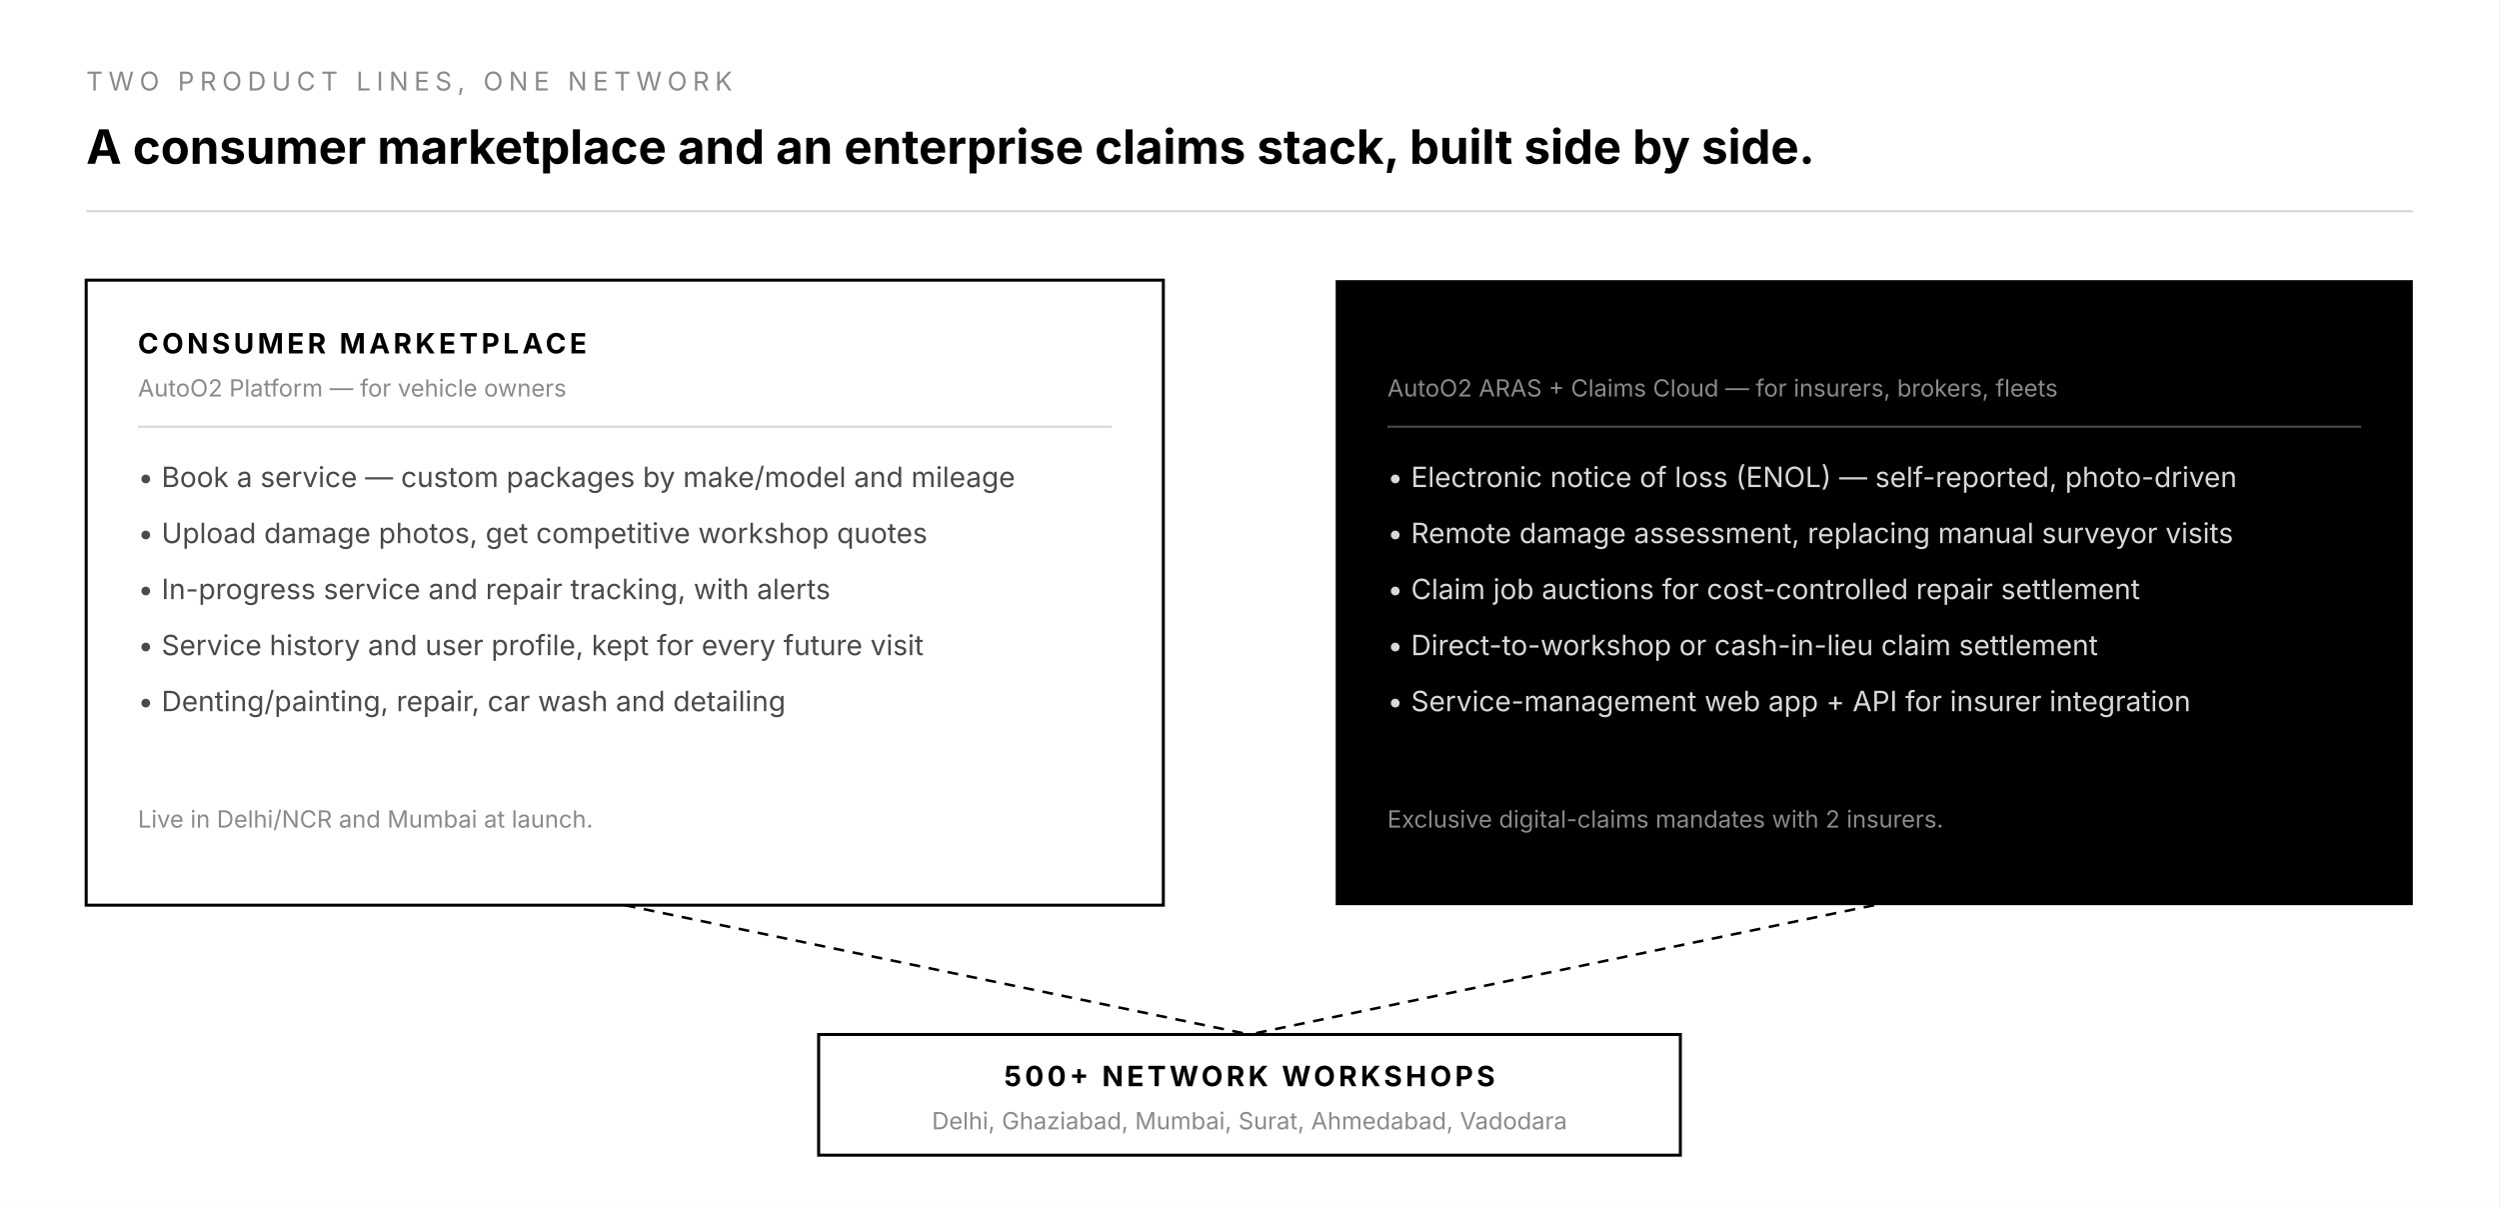
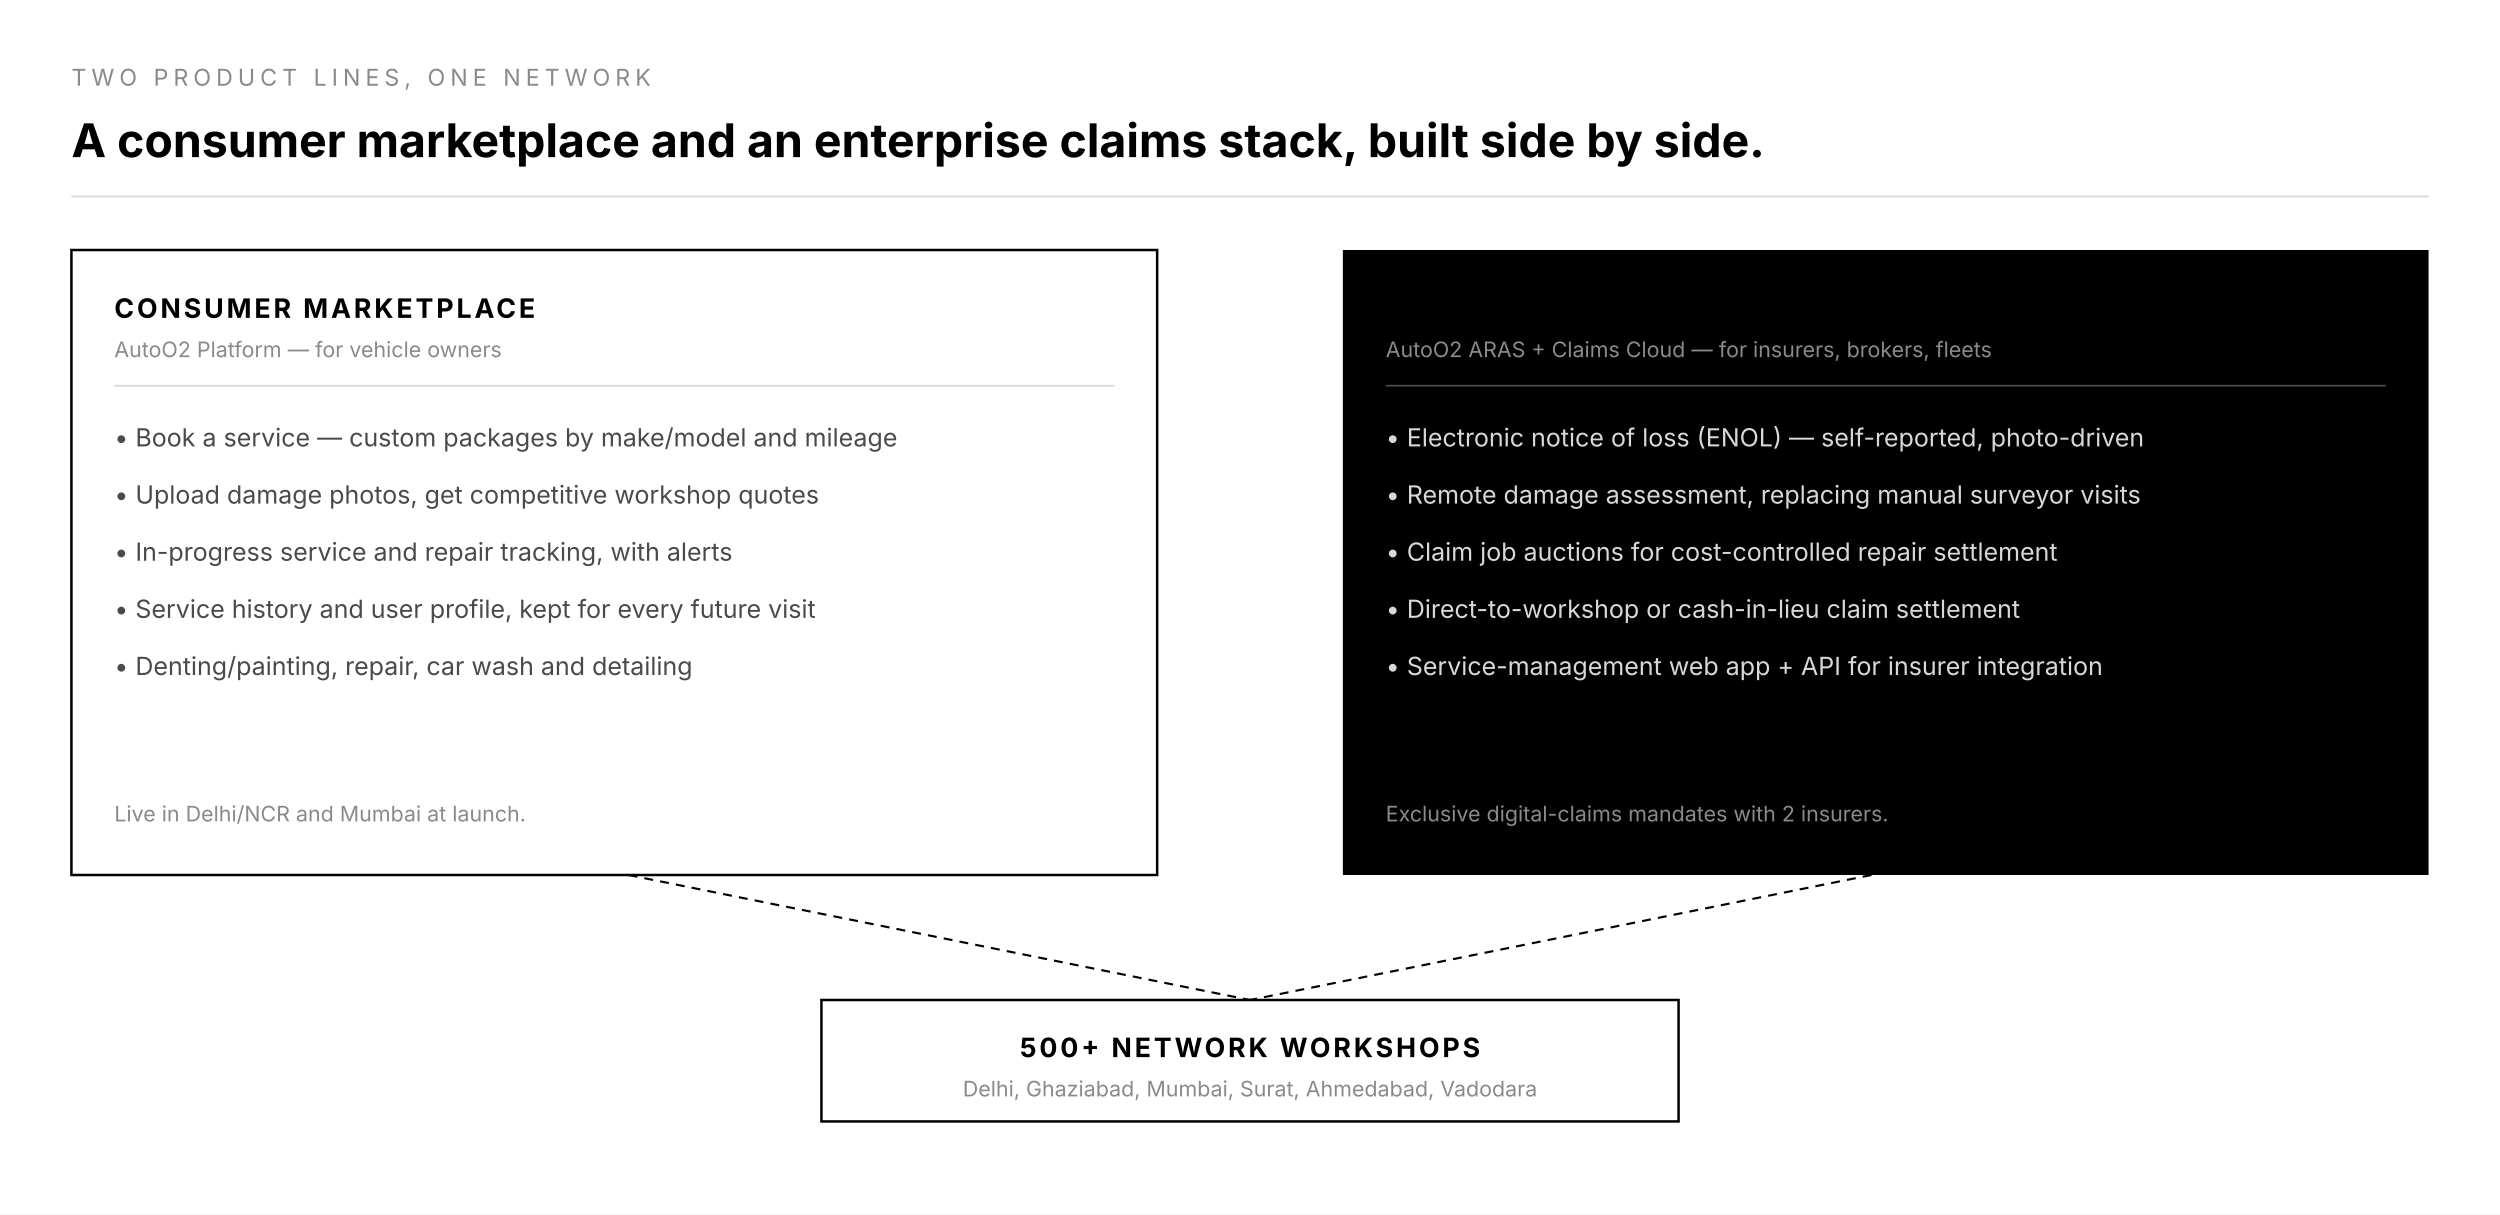
- <svg xmlns="http://www.w3.org/2000/svg" viewBox="0 0 1160 560" width="1160" height="560" role="img" aria-label="AutoO2's two product lines sharing one workshop network">
+ <svg xmlns="http://www.w3.org/2000/svg" viewBox="0 0 1400 680" width="1400" height="680" role="img" aria-label="AutoO2's two product lines sharing one workshop network">
  <style>
.t{font-family:'Inter','Helvetica Neue',Helvetica,Arial,sans-serif}
- .kicker{font-size:12px;letter-spacing:2.6px;fill:#8A8A8A}
- .h{font-size:22px;font-weight:700;fill:#000000}
- .col-h{font-size:13px;font-weight:700;letter-spacing:1.6px;fill:#000000}
- .item{font-size:13px;fill:#4A4A4A}
- .small{font-size:11px;fill:#8A8A8A}
+ .kicker{font-size:13px;letter-spacing:2.8px;fill:#8A8A8A}
+ .h{font-size:26px;font-weight:700;fill:#000000}
+ .col-h{font-size:15px;font-weight:700;letter-spacing:1.6px;fill:#000000}
+ .item{font-size:14px;fill:#4A4A4A}
+ .small{font-size:12px;fill:#8A8A8A}
</style>
-   <rect width="1160" height="560" fill="#FFFFFF" />
-   <text class="t kicker" x="40" y="42">TWO PRODUCT LINES, ONE NETWORK</text>
-   <text class="t h" x="40" y="76">A consumer marketplace and an enterprise claims stack, built side by side.</text>
-   <line x1="40" y1="98" x2="1120" y2="98" stroke="#D8D8D8" />
-   <rect x="40" y="130" width="500" height="290" fill="none" stroke="#000000" stroke-width="1.4" />
-   <text class="t col-h" x="64" y="164">CONSUMER MARKETPLACE</text>
-   <text class="t small" x="64" y="184">AutoO2 Platform — for vehicle owners</text>
-   <line x1="64" y1="198" x2="516" y2="198" stroke="#D8D8D8" />
+   <rect width="1400" height="680" fill="#FFFFFF" />
+   <text class="t kicker" x="40" y="48">TWO PRODUCT LINES, ONE NETWORK</text>
+   <text class="t h" x="40" y="88">A consumer marketplace and an enterprise claims stack, built side by side.</text>
+   <line x1="40" y1="110" x2="1360" y2="110" stroke="#D8D8D8" />
+   <rect x="40" y="140" width="608" height="350" fill="none" stroke="#000000" stroke-width="1.4" />
+   <text class="t col-h" x="64" y="178">CONSUMER MARKETPLACE</text>
+   <text class="t small" x="64" y="200">AutoO2 Platform — for vehicle owners</text>
+   <line x1="64" y1="216" x2="624" y2="216" stroke="#D8D8D8" />
  <g class="t item">
-     <text x="64" y="226">•  Book a service — custom packages by make/model and mileage</text>
-     <text x="64" y="252">•  Upload damage photos, get competitive workshop quotes</text>
-     <text x="64" y="278">•  In-progress service and repair tracking, with alerts</text>
-     <text x="64" y="304">•  Service history and user profile, kept for every future visit</text>
-     <text x="64" y="330">•  Denting/painting, repair, car wash and detailing</text>
+     <text x="64" y="250">•  Book a service — custom packages by make/model and mileage</text>
+     <text x="64" y="282">•  Upload damage photos, get competitive workshop quotes</text>
+     <text x="64" y="314">•  In-progress service and repair tracking, with alerts</text>
+     <text x="64" y="346">•  Service history and user profile, kept for every future visit</text>
+     <text x="64" y="378">•  Denting/painting, repair, car wash and detailing</text>
  </g>
-   <text class="t small" x="64" y="384">Live in Delhi/NCR and Mumbai at launch.</text>
-   <rect x="620" y="130" width="500" height="290" fill="#000000" />
-   <text class="t col-h" x="644" y="164" fill="#FFFFFF">ENTERPRISE CLAIMS STACK</text>
-   <text class="t small" x="644" y="184" fill="#B8B8B8">AutoO2 ARAS + Claims Cloud — for insurers, brokers, fleets</text>
-   <line x1="644" y1="198" x2="1096" y2="198" stroke="#4A4A4A" />
-   <g class="t item" fill="#D8D8D8">
-     <text x="644" y="226" fill="#D8D8D8">•  Electronic notice of loss (ENOL) — self-reported, photo-driven</text>
-     <text x="644" y="252" fill="#D8D8D8">•  Remote damage assessment, replacing manual surveyor visits</text>
-     <text x="644" y="278" fill="#D8D8D8">•  Claim job auctions for cost-controlled repair settlement</text>
-     <text x="644" y="304" fill="#D8D8D8">•  Direct-to-workshop or cash-in-lieu claim settlement</text>
-     <text x="644" y="330" fill="#D8D8D8">•  Service-management web app + API for insurer integration</text>
+   <text class="t small" x="64" y="460">Live in Delhi/NCR and Mumbai at launch.</text>
+   <rect x="752" y="140" width="608" height="350" fill="#000000" />
+   <text class="t col-h" x="776" y="178" fill="#FFFFFF">ENTERPRISE CLAIMS STACK</text>
+   <text class="t small" x="776" y="200" fill="#B8B8B8">AutoO2 ARAS + Claims Cloud — for insurers, brokers, fleets</text>
+   <line x1="776" y1="216" x2="1336" y2="216" stroke="#4A4A4A" />
+   <g class="t item">
+     <text x="776" y="250" fill="#D8D8D8">•  Electronic notice of loss (ENOL) — self-reported, photo-driven</text>
+     <text x="776" y="282" fill="#D8D8D8">•  Remote damage assessment, replacing manual surveyor visits</text>
+     <text x="776" y="314" fill="#D8D8D8">•  Claim job auctions for cost-controlled repair settlement</text>
+     <text x="776" y="346" fill="#D8D8D8">•  Direct-to-workshop or cash-in-lieu claim settlement</text>
+     <text x="776" y="378" fill="#D8D8D8">•  Service-management web app + API for insurer integration</text>
  </g>
-   <text class="t small" x="644" y="384" fill="#8A8A8A">Exclusive digital-claims mandates with 2 insurers.</text>
-   <line x1="290" y1="420" x2="580" y2="480" stroke="#000000" stroke-width="1.2" stroke-dasharray="5 4" />
-   <line x1="870" y1="420" x2="580" y2="480" stroke="#000000" stroke-width="1.2" stroke-dasharray="5 4" />
-   <rect x="380" y="480" width="400" height="56" fill="none" stroke="#000000" stroke-width="1.4" />
-   <text class="t col-h" x="580" y="504" text-anchor="middle">500+ NETWORK WORKSHOPS</text>
-   <text class="t small" x="580" y="524" text-anchor="middle">Delhi, Ghaziabad, Mumbai, Surat, Ahmedabad, Vadodara</text>
+   <text class="t small" x="776" y="460" fill="#8A8A8A">Exclusive digital-claims mandates with 2 insurers.</text>
+   <line x1="352" y1="490" x2="700" y2="560" stroke="#000000" stroke-width="1.2" stroke-dasharray="5 4" />
+   <line x1="1048" y1="490" x2="700" y2="560" stroke="#000000" stroke-width="1.2" stroke-dasharray="5 4" />
+   <rect x="460" y="560" width="480" height="68" fill="none" stroke="#000000" stroke-width="1.4" />
+   <text class="t col-h" x="700" y="592" text-anchor="middle">500+ NETWORK WORKSHOPS</text>
+   <text class="t small" x="700" y="614" text-anchor="middle">Delhi, Ghaziabad, Mumbai, Surat, Ahmedabad, Vadodara</text>
</svg>
